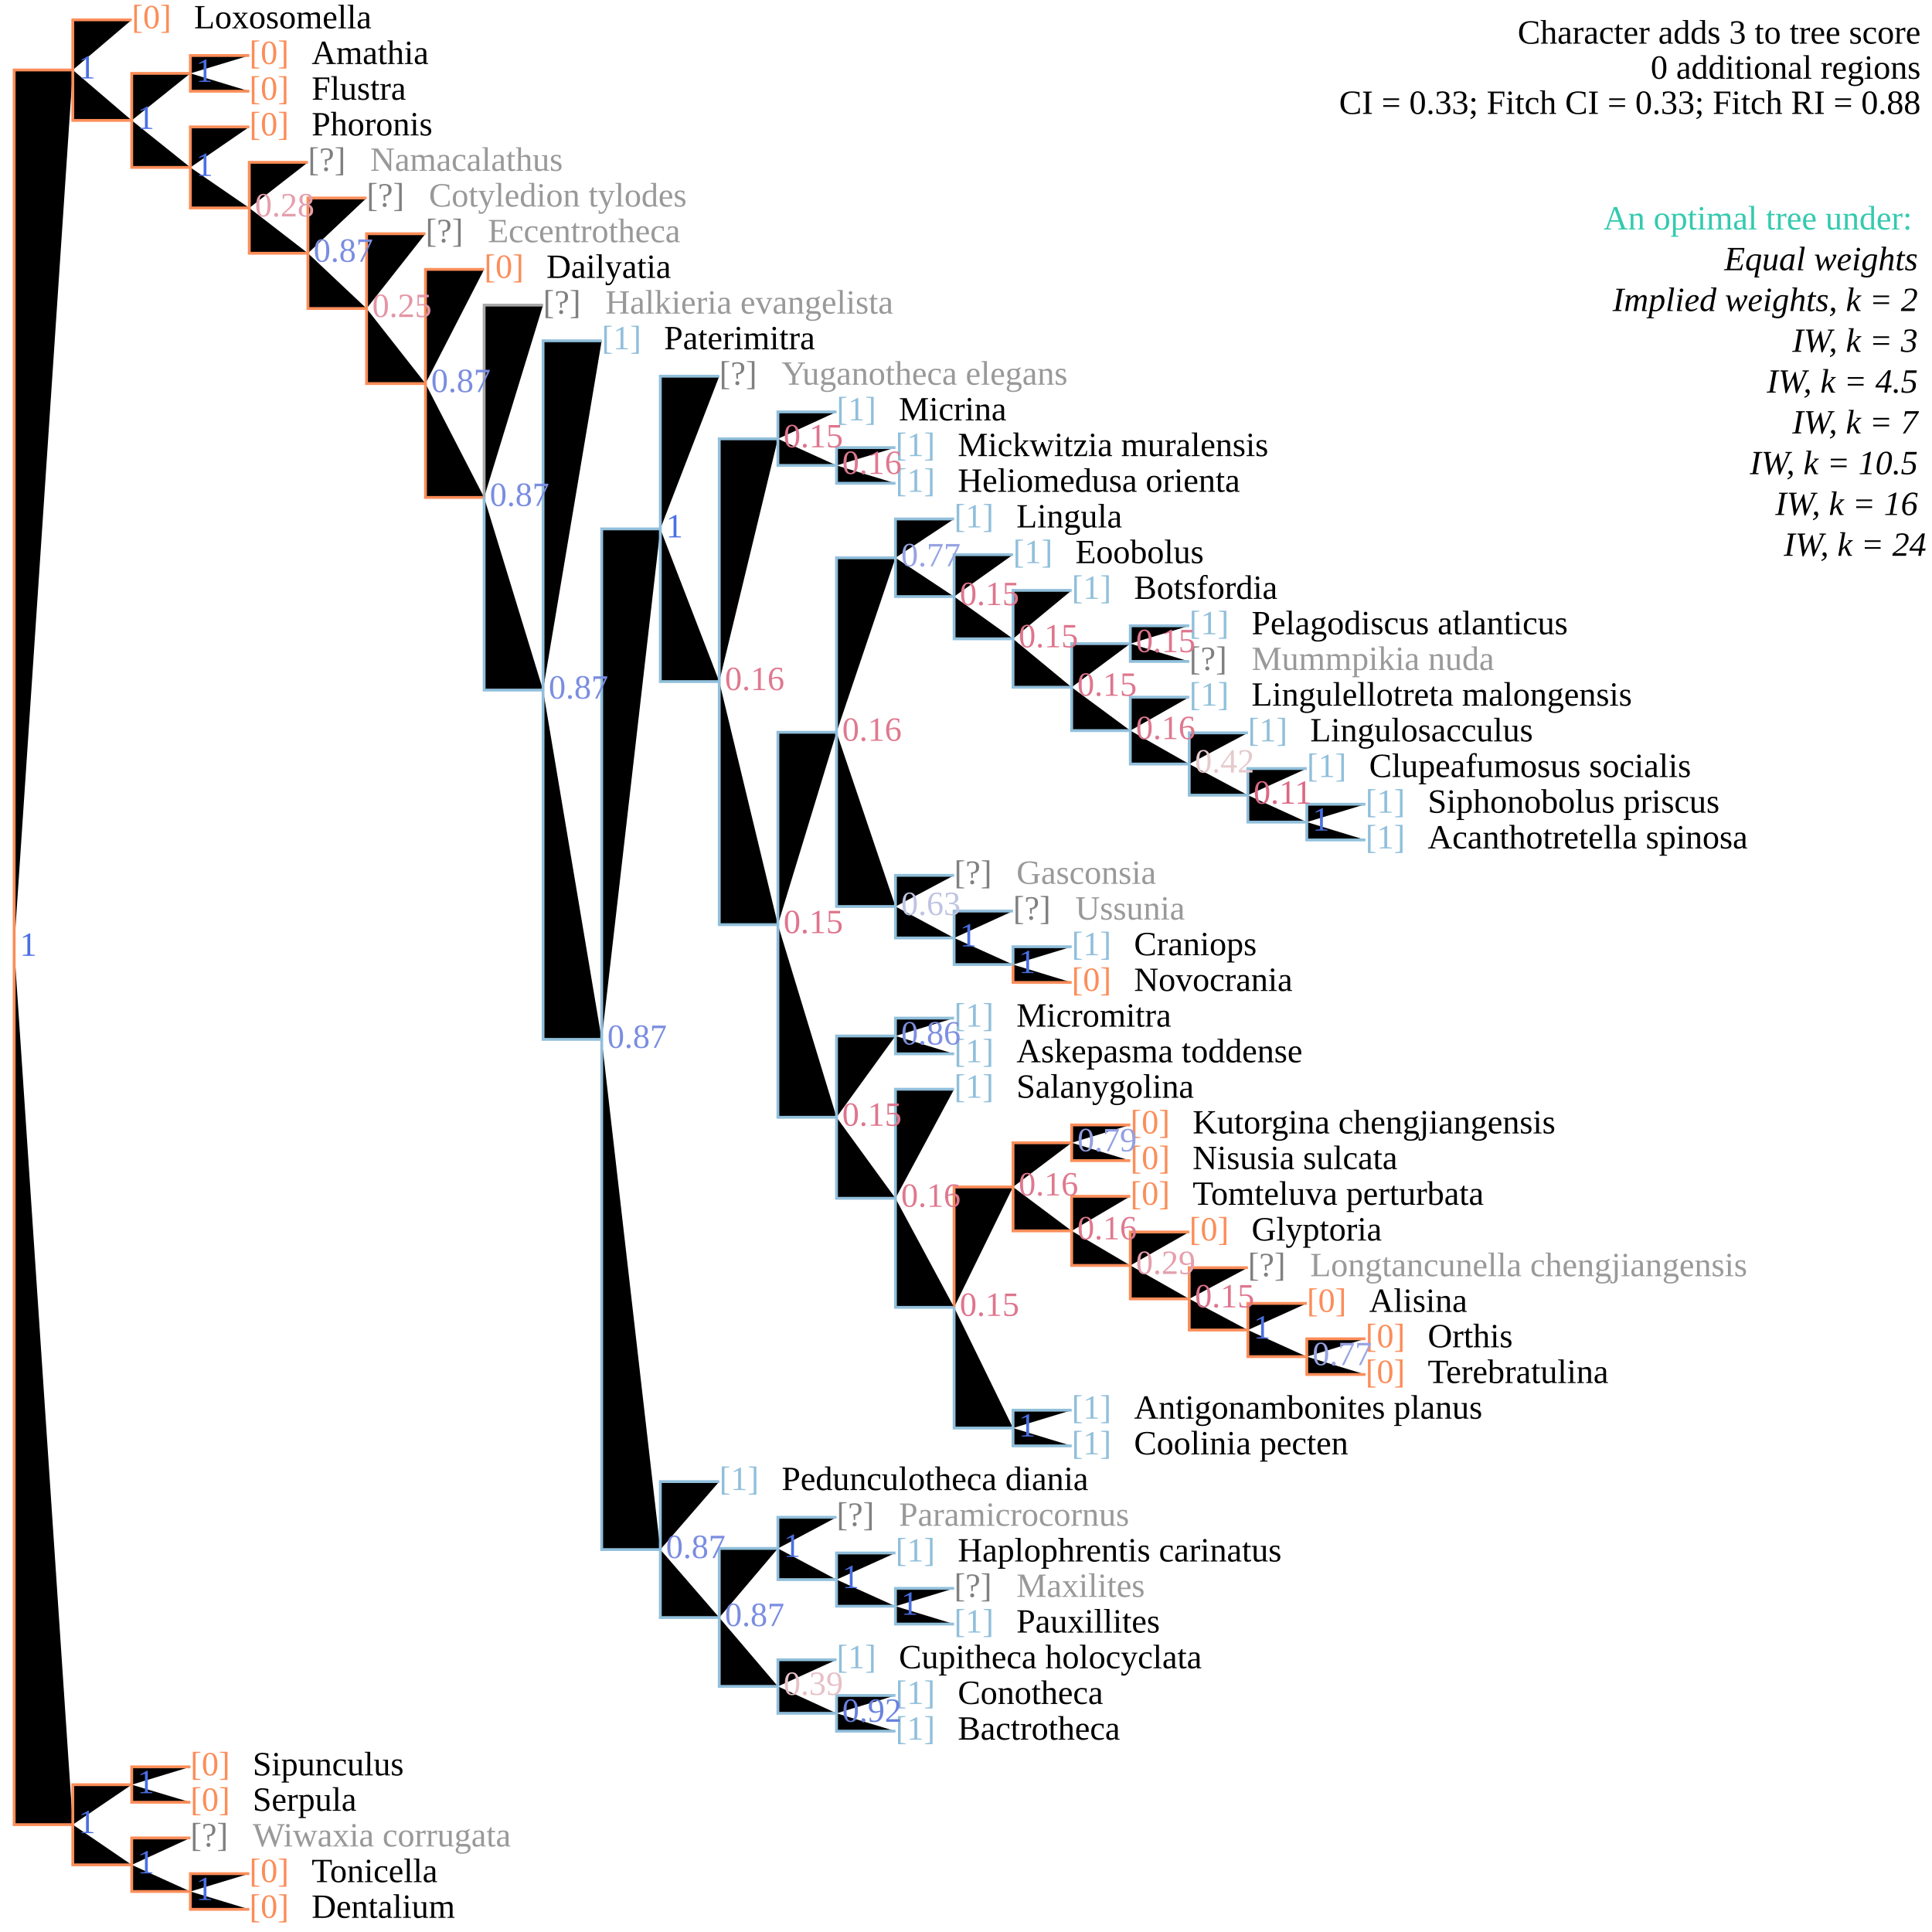
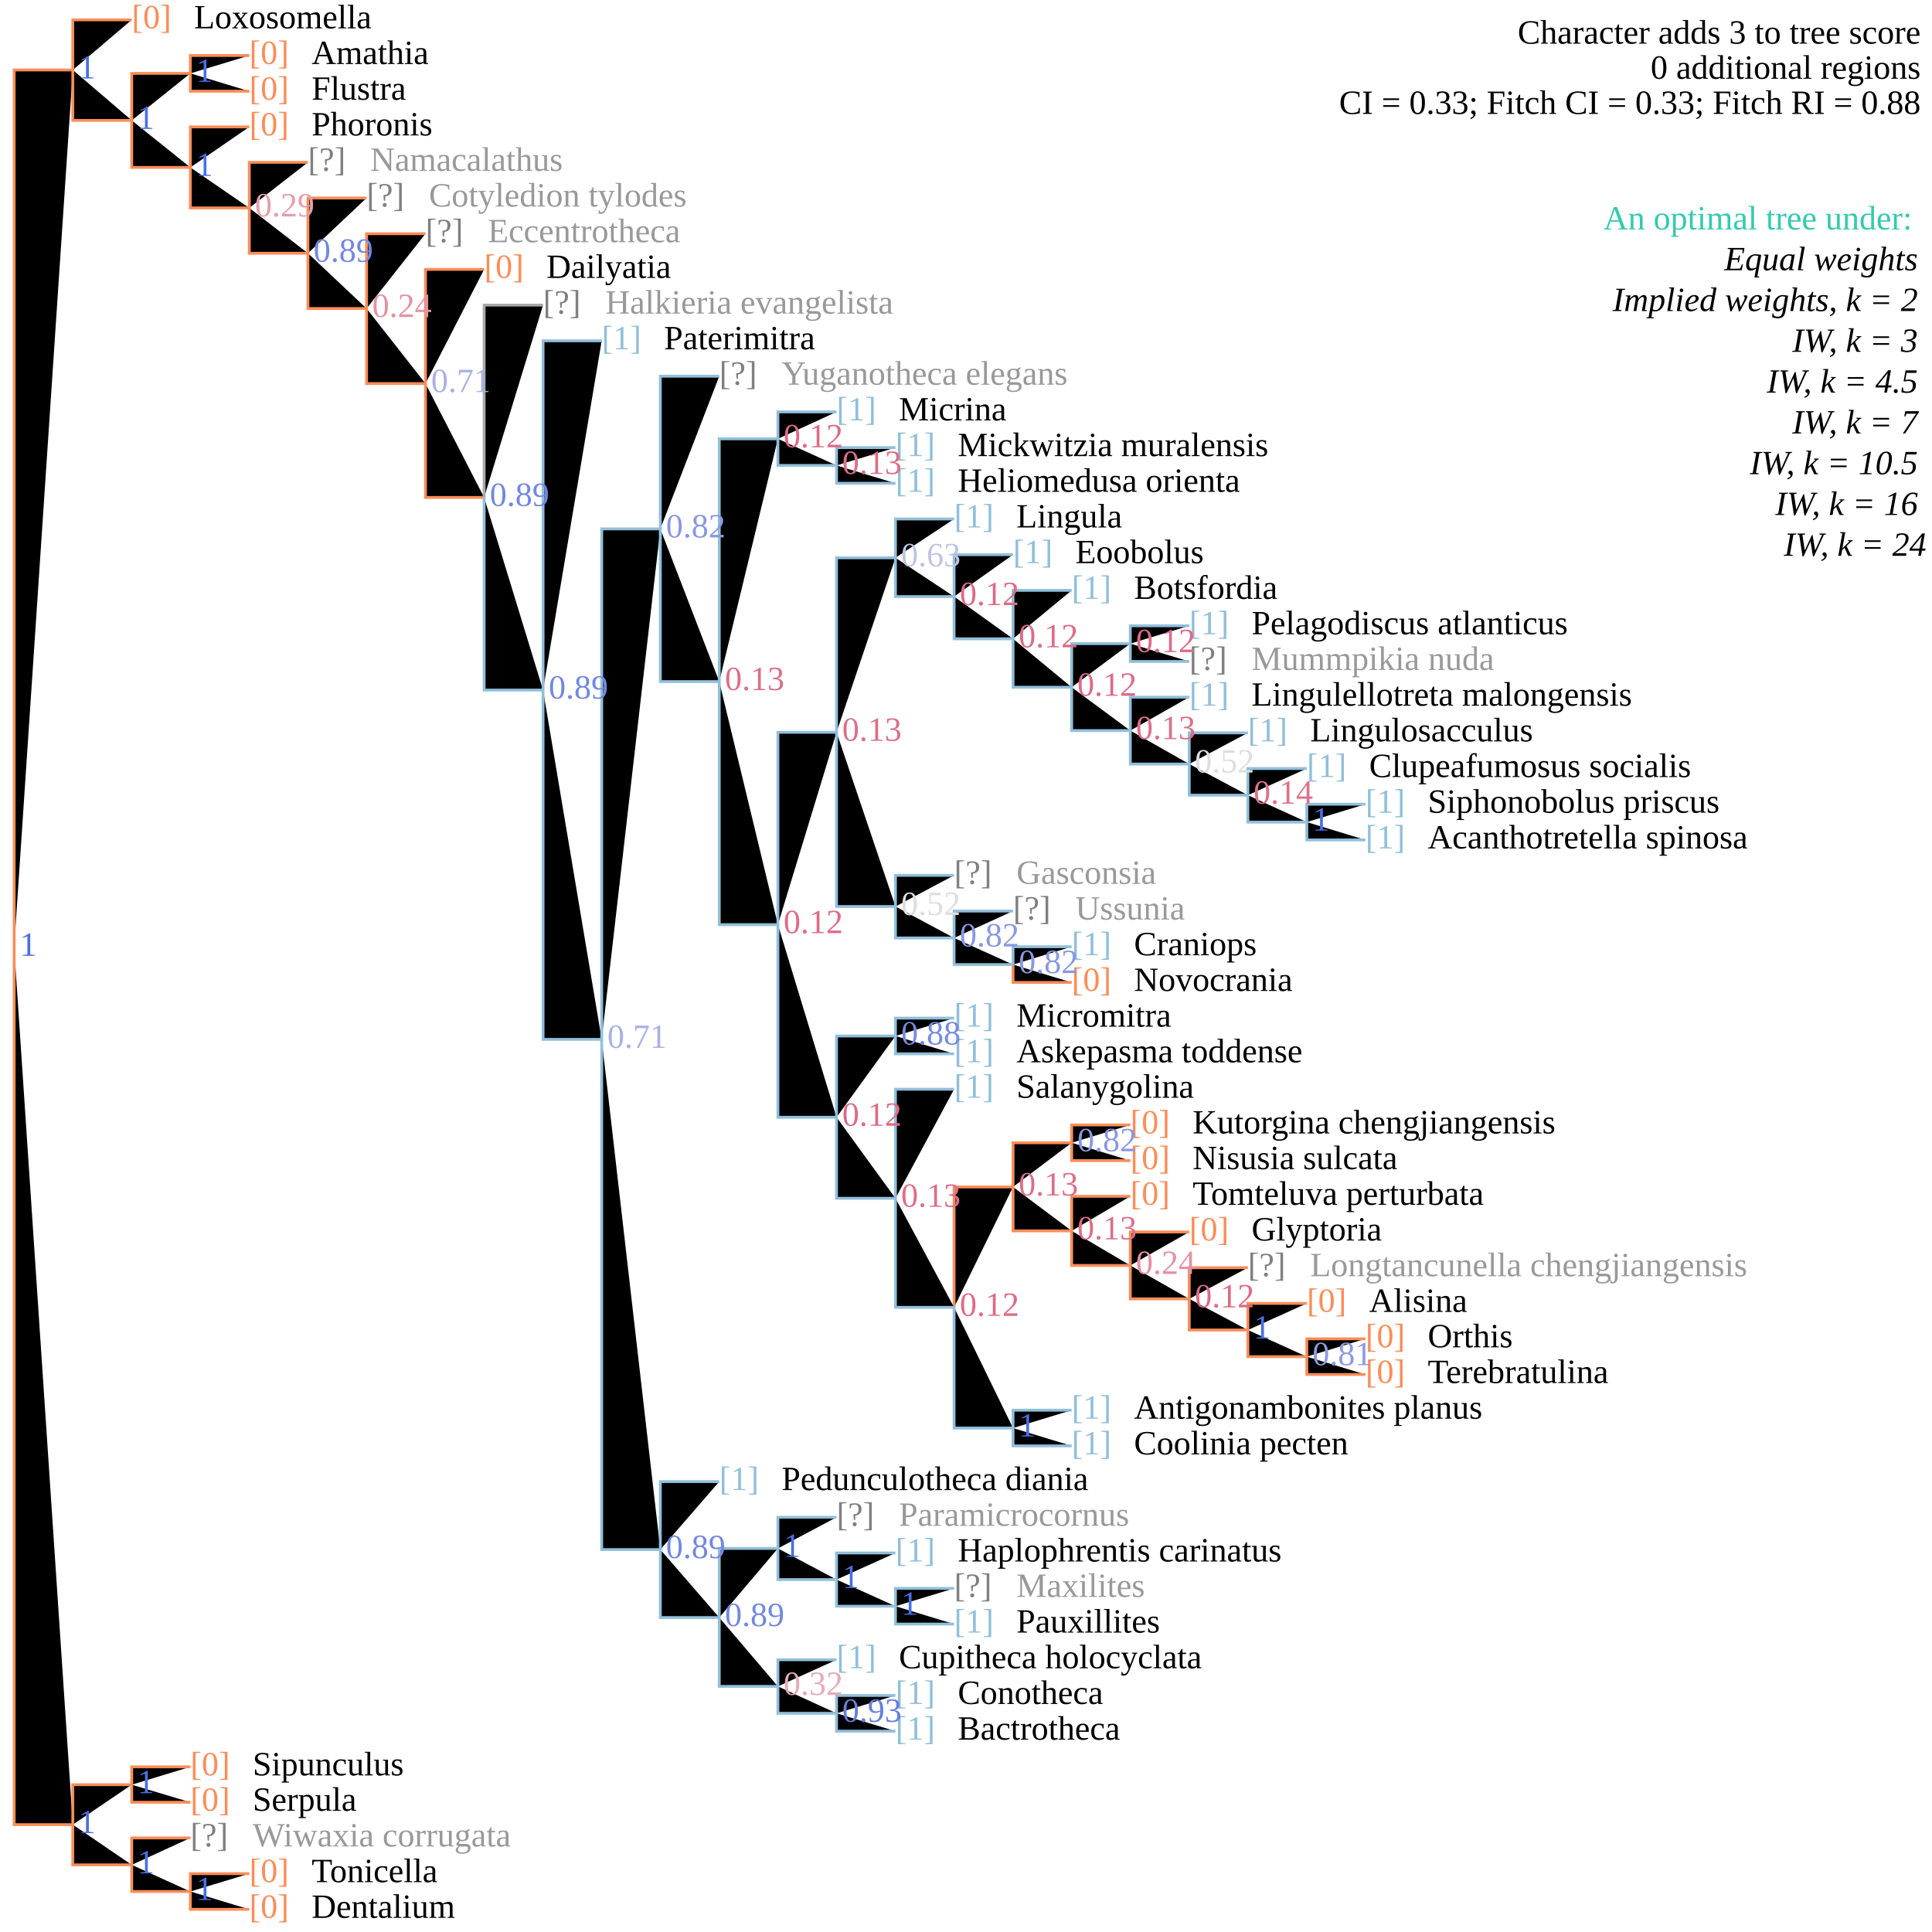
<svg xmlns="http://www.w3.org/2000/svg" version="1.1" width="682" height="682" class="tree" data-char="1">
  <text x="678" y="15.4" text-anchor="end" class="stepsLabel">Character adds <tspan class="score">3</tspan> to tree score</text>
  <text x="678" y="27.8" text-anchor="end" class="stepsLabel">
    <tspan class="score">0</tspan> additional regions</text>
  <text x="678" y="40.2" text-anchor="end" class="stepsLabel">CI = 0.33; Fitch CI = 0.33; Fitch RI = 0.88</text>
  <text x="678" y="65" text-anchor="end" class="stepsLabel">
    <tspan dy="16" fill="#34caaf">An optimal tree under:</tspan>
    <tspan x="680" style="font-style:italic" class="notThisAn" dy="1.2em">Equal weights</tspan>
    <tspan x="680" style="font-style:italic" class="notThisAn" dy="1.2em">Implied weights, k = 2</tspan>
    <tspan x="680" style="font-style:italic" class="notThisAn" dy="1.2em">IW, k = 3</tspan>
    <tspan x="680" style="font-style:italic" class="notThisAn" dy="1.2em">IW, k = 4.5</tspan>
    <tspan x="680" style="font-style:italic" class="notThisAn" dy="1.2em">IW, k = 7</tspan>
    <tspan x="680" style="font-style:italic" class="thisAn" dy="1.2em">IW, k = 10.5</tspan>
    <tspan x="680" style="font-style:italic" class="notThisAn" dy="1.2em">IW, k = 16</tspan>
    <tspan x="680" style="font-style:italic" class="notThisAn" dy="1.2em">IW, k = 24</tspan>
  </text>
  <text x="88" y="664.4" fill="#fc8d59" class="flag">[0]</text>
  <text x="110" y="664.4" fill="#000" class="taxonLabel">Tonicella</text>
  <text x="88" y="677" fill="#fc8d59" class="flag">[0]</text>
  <text x="110" y="677" fill="#000" class="taxonLabel">Dentalium</text>
  <text x="67.2" y="651.8" fill="grey" class="flag">[?]</text>
  <text x="89.2" y="651.8" fill="#999" class="taxonLabel">Wiwaxia corrugata</text>
  <text x="67.2" y="626.7" fill="#fc8d59" class="flag">[0]</text>
  <text x="89.2" y="626.7" fill="#000" class="taxonLabel">Sipunculus</text>
  <text x="67.2" y="639.2" fill="#fc8d59" class="flag">[0]</text>
  <text x="89.2" y="639.2" fill="#000" class="taxonLabel">Serpula</text>
  <text x="316.1" y="601.5" fill="#91bfdb" class="flag">[1]</text>
  <text x="338.1" y="601.5" fill="#000" class="taxonLabel">Conotheca</text>
  <text x="316.1" y="614.1" fill="#91bfdb" class="flag">[1]</text>
  <text x="338.1" y="614.1" fill="#000" class="taxonLabel">Bactrotheca</text>
  <text x="295.3" y="588.9" fill="#91bfdb" class="flag">[1]</text>
  <text x="317.3" y="588.9" fill="#000" class="taxonLabel">Cupitheca holocyclata</text>
  <text x="336.8" y="563.7" fill="grey" class="flag">[?]</text>
  <text x="358.8" y="563.7" fill="#999" class="taxonLabel">Maxilites</text>
  <text x="336.8" y="576.3" fill="#91bfdb" class="flag">[1]</text>
  <text x="358.8" y="576.3" fill="#000" class="taxonLabel">Pauxillites</text>
  <text x="316.1" y="551.2" fill="#91bfdb" class="flag">[1]</text>
  <text x="338.1" y="551.2" fill="#000" class="taxonLabel">Haplophrentis carinatus</text>
  <text x="295.3" y="538.6" fill="grey" class="flag">[?]</text>
  <text x="317.3" y="538.6" fill="#999" class="taxonLabel">Paramicrocornus</text>
  <text x="253.9" y="526" fill="#91bfdb" class="flag">[1]</text>
  <text x="275.9" y="526" fill="#000" class="taxonLabel">Pedunculotheca diania</text>
  <text x="378.3" y="500.8" fill="#91bfdb" class="flag">[1]</text>
  <text x="400.3" y="500.8" fill="#000" class="taxonLabel">Antigonambonites planus</text>
  <text x="378.3" y="513.4" fill="#91bfdb" class="flag">[1]</text>
  <text x="400.3" y="513.4" fill="#000" class="taxonLabel">Coolinia pecten</text>
  <text x="482" y="475.6" fill="#fc8d59" class="flag">[0]</text>
  <text x="504" y="475.6" fill="#000" class="taxonLabel">Orthis</text>
  <text x="482" y="488.2" fill="#fc8d59" class="flag">[0]</text>
  <text x="504" y="488.2" fill="#000" class="taxonLabel">Terebratulina</text>
  <text x="461.3" y="463.1" fill="#fc8d59" class="flag">[0]</text>
  <text x="483.3" y="463.1" fill="#000" class="taxonLabel">Alisina</text>
  <text x="440.5" y="450.5" fill="grey" class="flag">[?]</text>
  <text x="462.5" y="450.5" fill="#999" class="taxonLabel">Longtancunella chengjiangensis</text>
  <text x="419.8" y="437.9" fill="#fc8d59" class="flag">[0]</text>
  <text x="441.8" y="437.9" fill="#000" class="taxonLabel">Glyptoria</text>
  <text x="399" y="425.3" fill="#fc8d59" class="flag">[0]</text>
  <text x="421" y="425.3" fill="#000" class="taxonLabel">Tomteluva perturbata</text>
  <text x="399" y="400.1" fill="#fc8d59" class="flag">[0]</text>
  <text x="421" y="400.1" fill="#000" class="taxonLabel">Kutorgina chengjiangensis</text>
  <text x="399" y="412.7" fill="#fc8d59" class="flag">[0]</text>
  <text x="421" y="412.7" fill="#000" class="taxonLabel">Nisusia sulcata</text>
  <text x="336.8" y="387.5" fill="#91bfdb" class="flag">[1]</text>
  <text x="358.8" y="387.5" fill="#000" class="taxonLabel">Salanygolina</text>
  <text x="336.8" y="362.4" fill="#91bfdb" class="flag">[1]</text>
  <text x="358.8" y="362.4" fill="#000" class="taxonLabel">Micromitra</text>
  <text x="336.8" y="375" fill="#91bfdb" class="flag">[1]</text>
  <text x="358.8" y="375" fill="#000" class="taxonLabel">Askepasma toddense</text>
  <text x="378.3" y="337.2" fill="#91bfdb" class="flag">[1]</text>
  <text x="400.3" y="337.2" fill="#000" class="taxonLabel">Craniops</text>
  <text x="378.3" y="349.8" fill="#fc8d59" class="flag">[0]</text>
  <text x="400.3" y="349.8" fill="#000" class="taxonLabel">Novocrania</text>
  <text x="357.6" y="324.6" fill="grey" class="flag">[?]</text>
  <text x="379.6" y="324.6" fill="#999" class="taxonLabel">Ussunia</text>
  <text x="336.8" y="312" fill="grey" class="flag">[?]</text>
  <text x="358.8" y="312" fill="#999" class="taxonLabel">Gasconsia</text>
  <text x="482" y="286.9" fill="#91bfdb" class="flag">[1]</text>
  <text x="504" y="286.9" fill="#000" class="taxonLabel">Siphonobolus priscus</text>
  <text x="482" y="299.5" fill="#91bfdb" class="flag">[1]</text>
  <text x="504" y="299.5" fill="#000" class="taxonLabel">Acanthotretella spinosa</text>
  <text x="461.3" y="274.3" fill="#91bfdb" class="flag">[1]</text>
  <text x="483.3" y="274.3" fill="#000" class="taxonLabel">Clupeafumosus socialis</text>
  <text x="440.5" y="261.7" fill="#91bfdb" class="flag">[1]</text>
  <text x="462.5" y="261.7" fill="#000" class="taxonLabel">Lingulosacculus</text>
  <text x="419.8" y="249.1" fill="#91bfdb" class="flag">[1]</text>
  <text x="441.8" y="249.1" fill="#000" class="taxonLabel">Lingulellotreta malongensis</text>
  <text x="419.8" y="223.9" fill="#91bfdb" class="flag">[1]</text>
  <text x="441.8" y="223.9" fill="#000" class="taxonLabel">Pelagodiscus atlanticus</text>
  <text x="419.8" y="236.5" fill="grey" class="flag">[?]</text>
  <text x="441.8" y="236.5" fill="#999" class="taxonLabel">Mummpikia nuda</text>
  <text x="378.3" y="211.4" fill="#91bfdb" class="flag">[1]</text>
  <text x="400.3" y="211.4" fill="#000" class="taxonLabel">Botsfordia</text>
  <text x="357.6" y="198.8" fill="#91bfdb" class="flag">[1]</text>
  <text x="379.6" y="198.8" fill="#000" class="taxonLabel">Eoobolus</text>
  <text x="336.8" y="186.2" fill="#91bfdb" class="flag">[1]</text>
  <text x="358.8" y="186.2" fill="#000" class="taxonLabel">Lingula</text>
  <text x="316.1" y="161" fill="#91bfdb" class="flag">[1]</text>
  <text x="338.1" y="161" fill="#000" class="taxonLabel">Mickwitzia muralensis</text>
  <text x="316.1" y="173.6" fill="#91bfdb" class="flag">[1]</text>
  <text x="338.1" y="173.6" fill="#000" class="taxonLabel">Heliomedusa orienta</text>
  <text x="295.3" y="148.4" fill="#91bfdb" class="flag">[1]</text>
  <text x="317.3" y="148.4" fill="#000" class="taxonLabel">Micrina</text>
  <text x="253.9" y="135.8" fill="grey" class="flag">[?]</text>
  <text x="275.9" y="135.8" fill="#999" class="taxonLabel">Yuganotheca elegans</text>
  <text x="212.4" y="123.3" fill="#91bfdb" class="flag">[1]</text>
  <text x="234.4" y="123.3" fill="#000" class="taxonLabel">Paterimitra</text>
  <text x="191.7" y="110.7" fill="grey" class="flag">[?]</text>
  <text x="213.7" y="110.7" fill="#999" class="taxonLabel">Halkieria evangelista</text>
  <text x="170.9" y="98.1" fill="#fc8d59" class="flag">[0]</text>
  <text x="192.9" y="98.1" fill="#000" class="taxonLabel">Dailyatia</text>
  <text x="150.2" y="85.5" fill="grey" class="flag">[?]</text>
  <text x="172.2" y="85.5" fill="#999" class="taxonLabel">Eccentrotheca</text>
  <text x="129.4" y="72.9" fill="grey" class="flag">[?]</text>
  <text x="151.4" y="72.9" fill="#999" class="taxonLabel">Cotyledion tylodes</text>
  <text x="108.7" y="60.3" fill="grey" class="flag">[?]</text>
  <text x="130.7" y="60.3" fill="#999" class="taxonLabel">Namacalathus</text>
  <text x="88" y="47.8" fill="#fc8d59" class="flag">[0]</text>
  <text x="110" y="47.8" fill="#000" class="taxonLabel">Phoronis</text>
  <text x="88" y="22.6" fill="#fc8d59" class="flag">[0]</text>
  <text x="110" y="22.6" fill="#000" class="taxonLabel">Amathia</text>
  <text x="88" y="35.2" fill="#fc8d59" class="flag">[0]</text>
  <text x="110" y="35.2" fill="#000" class="taxonLabel">Flustra</text>
  <text x="46.5" y="10" fill="#fc8d59" class="flag">[0]</text>
  <text x="68.5" y="10" fill="#000" class="taxonLabel">Loxosomella</text>
  <path d="M5,334.4V24.7H25.7M25.7,24.7V7H46.5M25.7,24.7V42.5H46.5M46.5,42.5V25.9H67.2M67.2,25.9V19.6H88M67.2,25.9V32.2H88M46.5,42.5V59.1H67.2M67.2,59.1V44.8H88M67.2,59.1V73.4H88M88,73.4V57.3H108.7M88,73.4V89.4H108.7M108.7,89.4V69.9H129.4M108.7,89.4V108.9H129.4M129.4,108.9V82.5H150.2M129.4,108.9V135.4H150.2M150.2,135.4V95.1H170.9M150.2,135.4V175.6H170.9M357.6,340.5V346.8H378.3M336.8,461.5V419H357.6M357.6,419V403.4H378.3M378.3,403.4V397.1H399M378.3,403.4V409.7H399M357.6,419V434.5H378.3M378.3,434.5V422.3H399M378.3,434.5V446.7H399M399,446.7V434.9H419.8M399,446.7V458.5H419.8M419.8,458.5V447.5H440.5M419.8,458.5V469.5H440.5M440.5,469.5V460.1H461.3M440.5,469.5V478.9H461.3M461.3,478.9V472.6H482M461.3,478.9V485.2H482M5,334.4V644.1H25.7M25.7,644.1V630H46.5M46.5,630V623.7H67.2M46.5,630V636.2H67.2M25.7,644.1V658.3H46.5M46.5,658.3V648.8H67.2M46.5,658.3V667.7H67.2M67.2,667.7V661.4H88M67.2,667.7V674H88" stroke="#fc8d59" />
  <path d="M170.9,175.6V107.7H191.7" stroke="darkgrey" />
  <path d="M170.9,175.6V243.6H191.7M191.7,243.6V120.3H212.4M191.7,243.6V366.9H212.4M212.4,366.9V186.7H233.1M233.1,186.7V132.8H253.9M233.1,186.7V240.6H253.9M253.9,240.6V154.9H274.6M274.6,154.9V145.4H295.3M274.6,154.9V164.3H295.3M295.3,164.3V158H316.1M295.3,164.3V170.6H316.1M253.9,240.6V326.4H274.6M274.6,326.4V258.5H295.3M295.3,258.5V196.9H316.1M316.1,196.9V183.2H336.8M316.1,196.9V210.6H336.8M336.8,210.6V195.8H357.6M336.8,210.6V225.5H357.6M357.6,225.5V208.4H378.3M357.6,225.5V242.6H378.3M378.3,242.6V227.2H399M399,227.2V220.9H419.8M399,227.2V233.5H419.8M378.3,242.6V257.9H399M399,257.9V246.1H419.8M399,257.9V269.7H419.8M419.8,269.7V258.7H440.5M419.8,269.7V280.7H440.5M440.5,280.7V271.3H461.3M440.5,280.7V290.2H461.3M461.3,290.2V283.9H482M461.3,290.2V296.5H482M295.3,258.5V320H316.1M316.1,320V309H336.8M316.1,320V331.1H336.8M336.8,331.1V321.6H357.6M336.8,331.1V340.5H357.6M357.6,340.5V334.2H378.3M274.6,326.4V394.4H295.3M295.3,394.4V365.7H316.1M316.1,365.7V359.4H336.8M316.1,365.7V372H336.8M295.3,394.4V423H316.1M316.1,423V384.5H336.8M316.1,423V461.5H336.8M336.8,461.5V504.1H357.6M357.6,504.1V497.8H378.3M357.6,504.1V510.4H378.3M212.4,366.9V547H233.1M233.1,547V523H253.9M233.1,547V571H253.9M253.9,571V546.6H274.6M274.6,546.6V535.6H295.3M274.6,546.6V557.6H295.3M295.3,557.6V548.2H316.1M295.3,557.6V567H316.1M316.1,567V560.7H336.8M316.1,567V573.3H336.8M253.9,571V595.3H274.6M274.6,595.3V585.9H295.3M274.6,595.3V604.8H295.3M295.3,604.8V598.5H316.1M295.3,604.8V611.1H316.1" stroke="#91bfdb" />
  <text x="7" y="337.4" class="node" fill="#4A6FE3">1</text>
  <text x="27.7" y="27.7" class="node" fill="#4A6FE3">1</text>
  <text x="48.5" y="45.5" class="node" fill="#4A6FE3">1</text>
  <text x="69.2" y="28.9" class="node" fill="#4A6FE3">1</text>
  <text x="69.2" y="62.1" class="node" fill="#4A6FE3">1</text>
-   <text x="90" y="76.4" class="node" fill="#E59FAC">0.28</text>
-   <text x="110.7" y="92.4" class="node" fill="#7A8DE1">0.87</text>
-   <text x="131.4" y="111.9" class="node" fill="#E495A5">0.25</text>
-   <text x="152.2" y="138.4" class="node" fill="#7A8DE1">0.87</text>
-   <text x="172.9" y="178.6" class="node" fill="#7A8DE1">0.87</text>
-   <text x="193.7" y="246.6" class="node" fill="#7A8DE1">0.87</text>
-   <text x="214.4" y="369.9" class="node" fill="#7A8DE1">0.87</text>
-   <text x="235.1" y="189.7" class="node" fill="#4A6FE3">1</text>
-   <text x="255.9" y="243.6" class="node" fill="#DF798F">0.16</text>
-   <text x="276.6" y="157.9" class="node" fill="#DF758D">0.15</text>
-   <text x="297.3" y="167.3" class="node" fill="#DF798F">0.16</text>
-   <text x="276.6" y="329.4" class="node" fill="#DF758D">0.15</text>
-   <text x="297.3" y="261.5" class="node" fill="#DF798F">0.16</text>
-   <text x="318.1" y="199.9" class="node" fill="#97A4E2">0.77</text>
-   <text x="338.8" y="213.6" class="node" fill="#DF758D">0.15</text>
-   <text x="359.6" y="228.5" class="node" fill="#DF758D">0.15</text>
-   <text x="380.3" y="245.6" class="node" fill="#DF758D">0.15</text>
-   <text x="401" y="230.2" class="node" fill="#DF758D">0.15</text>
-   <text x="401" y="260.9" class="node" fill="#DF798F">0.16</text>
-   <text x="421.8" y="272.7" class="node" fill="#E5CACE">0.42</text>
-   <text x="442.5" y="283.7" class="node" fill="#DC6884">0.11</text>
+   <text x="90" y="76.4" class="node" fill="#E59FAC">0.29</text>
+   <text x="110.7" y="92.4" class="node" fill="#7388E1">0.89</text>
+   <text x="131.4" y="111.9" class="node" fill="#E392A2">0.24</text>
+   <text x="152.2" y="138.4" class="node" fill="#A8B1E2">0.71</text>
+   <text x="172.9" y="178.6" class="node" fill="#7388E1">0.89</text>
+   <text x="193.7" y="246.6" class="node" fill="#7388E1">0.89</text>
+   <text x="214.4" y="369.9" class="node" fill="#A8B1E2">0.71</text>
+   <text x="235.1" y="189.7" class="node" fill="#8998E1">0.82</text>
+   <text x="255.9" y="243.6" class="node" fill="#DD6F88">0.13</text>
+   <text x="276.6" y="157.9" class="node" fill="#DD6C86">0.12</text>
+   <text x="297.3" y="167.3" class="node" fill="#DD6F88">0.13</text>
+   <text x="276.6" y="329.4" class="node" fill="#DD6C86">0.12</text>
+   <text x="297.3" y="261.5" class="node" fill="#DD6F88">0.13</text>
+   <text x="318.1" y="199.9" class="node" fill="#BFC4E3">0.63</text>
+   <text x="338.8" y="213.6" class="node" fill="#DD6C86">0.12</text>
+   <text x="359.6" y="228.5" class="node" fill="#DD6C86">0.12</text>
+   <text x="380.3" y="245.6" class="node" fill="#DD6C86">0.12</text>
+   <text x="401" y="230.2" class="node" fill="#DD6C86">0.12</text>
+   <text x="401" y="260.9" class="node" fill="#DD6F88">0.13</text>
+   <text x="421.8" y="272.7" class="node" fill="#DDDEE3">0.52</text>
+   <text x="442.5" y="283.7" class="node" fill="#DE728B">0.14</text>
  <text x="463.3" y="293.2" class="node" fill="#4A6FE3">1</text>
-   <text x="318.1" y="323" class="node" fill="#BFC4E3">0.63</text>
-   <text x="338.8" y="334.1" class="node" fill="#4A6FE3">1</text>
-   <text x="359.6" y="343.5" class="node" fill="#4A6FE3">1</text>
-   <text x="297.3" y="397.4" class="node" fill="#DF758D">0.15</text>
-   <text x="318.1" y="368.7" class="node" fill="#7D8FE1">0.86</text>
-   <text x="318.1" y="426" class="node" fill="#DF798F">0.16</text>
-   <text x="338.8" y="464.5" class="node" fill="#DF758D">0.15</text>
-   <text x="359.6" y="422" class="node" fill="#DF798F">0.16</text>
-   <text x="380.3" y="406.4" class="node" fill="#929FE1">0.79</text>
-   <text x="380.3" y="437.5" class="node" fill="#DF798F">0.16</text>
-   <text x="401" y="449.7" class="node" fill="#E59FAC">0.29</text>
-   <text x="421.8" y="461.5" class="node" fill="#DF758D">0.15</text>
+   <text x="318.1" y="323" class="node" fill="#DDDEE3">0.52</text>
+   <text x="338.8" y="334.1" class="node" fill="#8998E1">0.82</text>
+   <text x="359.6" y="343.5" class="node" fill="#8998E1">0.82</text>
+   <text x="297.3" y="397.4" class="node" fill="#DD6C86">0.12</text>
+   <text x="318.1" y="368.7" class="node" fill="#768BE1">0.88</text>
+   <text x="318.1" y="426" class="node" fill="#DD6F88">0.13</text>
+   <text x="338.8" y="464.5" class="node" fill="#DD6C86">0.12</text>
+   <text x="359.6" y="422" class="node" fill="#DD6F88">0.13</text>
+   <text x="380.3" y="406.4" class="node" fill="#8998E1">0.82</text>
+   <text x="380.3" y="437.5" class="node" fill="#DD6F88">0.13</text>
+   <text x="401" y="449.7" class="node" fill="#E392A2">0.24</text>
+   <text x="421.8" y="461.5" class="node" fill="#DD6C86">0.12</text>
  <text x="442.5" y="472.5" class="node" fill="#4A6FE3">1</text>
-   <text x="463.3" y="481.9" class="node" fill="#97A4E2">0.77</text>
+   <text x="463.3" y="481.9" class="node" fill="#8C9BE1">0.81</text>
  <text x="359.6" y="507.1" class="node" fill="#4A6FE3">1</text>
-   <text x="235.1" y="550" class="node" fill="#7A8DE1">0.87</text>
-   <text x="255.9" y="574" class="node" fill="#7A8DE1">0.87</text>
+   <text x="235.1" y="550" class="node" fill="#7388E1">0.89</text>
+   <text x="255.9" y="574" class="node" fill="#7388E1">0.89</text>
  <text x="276.6" y="549.6" class="node" fill="#4A6FE3">1</text>
  <text x="297.3" y="560.6" class="node" fill="#4A6FE3">1</text>
  <text x="318.1" y="570" class="node" fill="#4A6FE3">1</text>
-   <text x="276.6" y="598.3" class="node" fill="#E6C1C7">0.39</text>
-   <text x="297.3" y="607.8" class="node" fill="#6982E1">0.92</text>
+   <text x="276.6" y="598.3" class="node" fill="#E6ABB6">0.32</text>
+   <text x="297.3" y="607.8" class="node" fill="#667FE1">0.93</text>
  <text x="27.7" y="647.1" class="node" fill="#4A6FE3">1</text>
  <text x="48.5" y="633" class="node" fill="#4A6FE3">1</text>
  <text x="48.5" y="661.3" class="node" fill="#4A6FE3">1</text>
  <text x="69.2" y="670.7" class="node" fill="#4A6FE3">1</text>
</svg>
